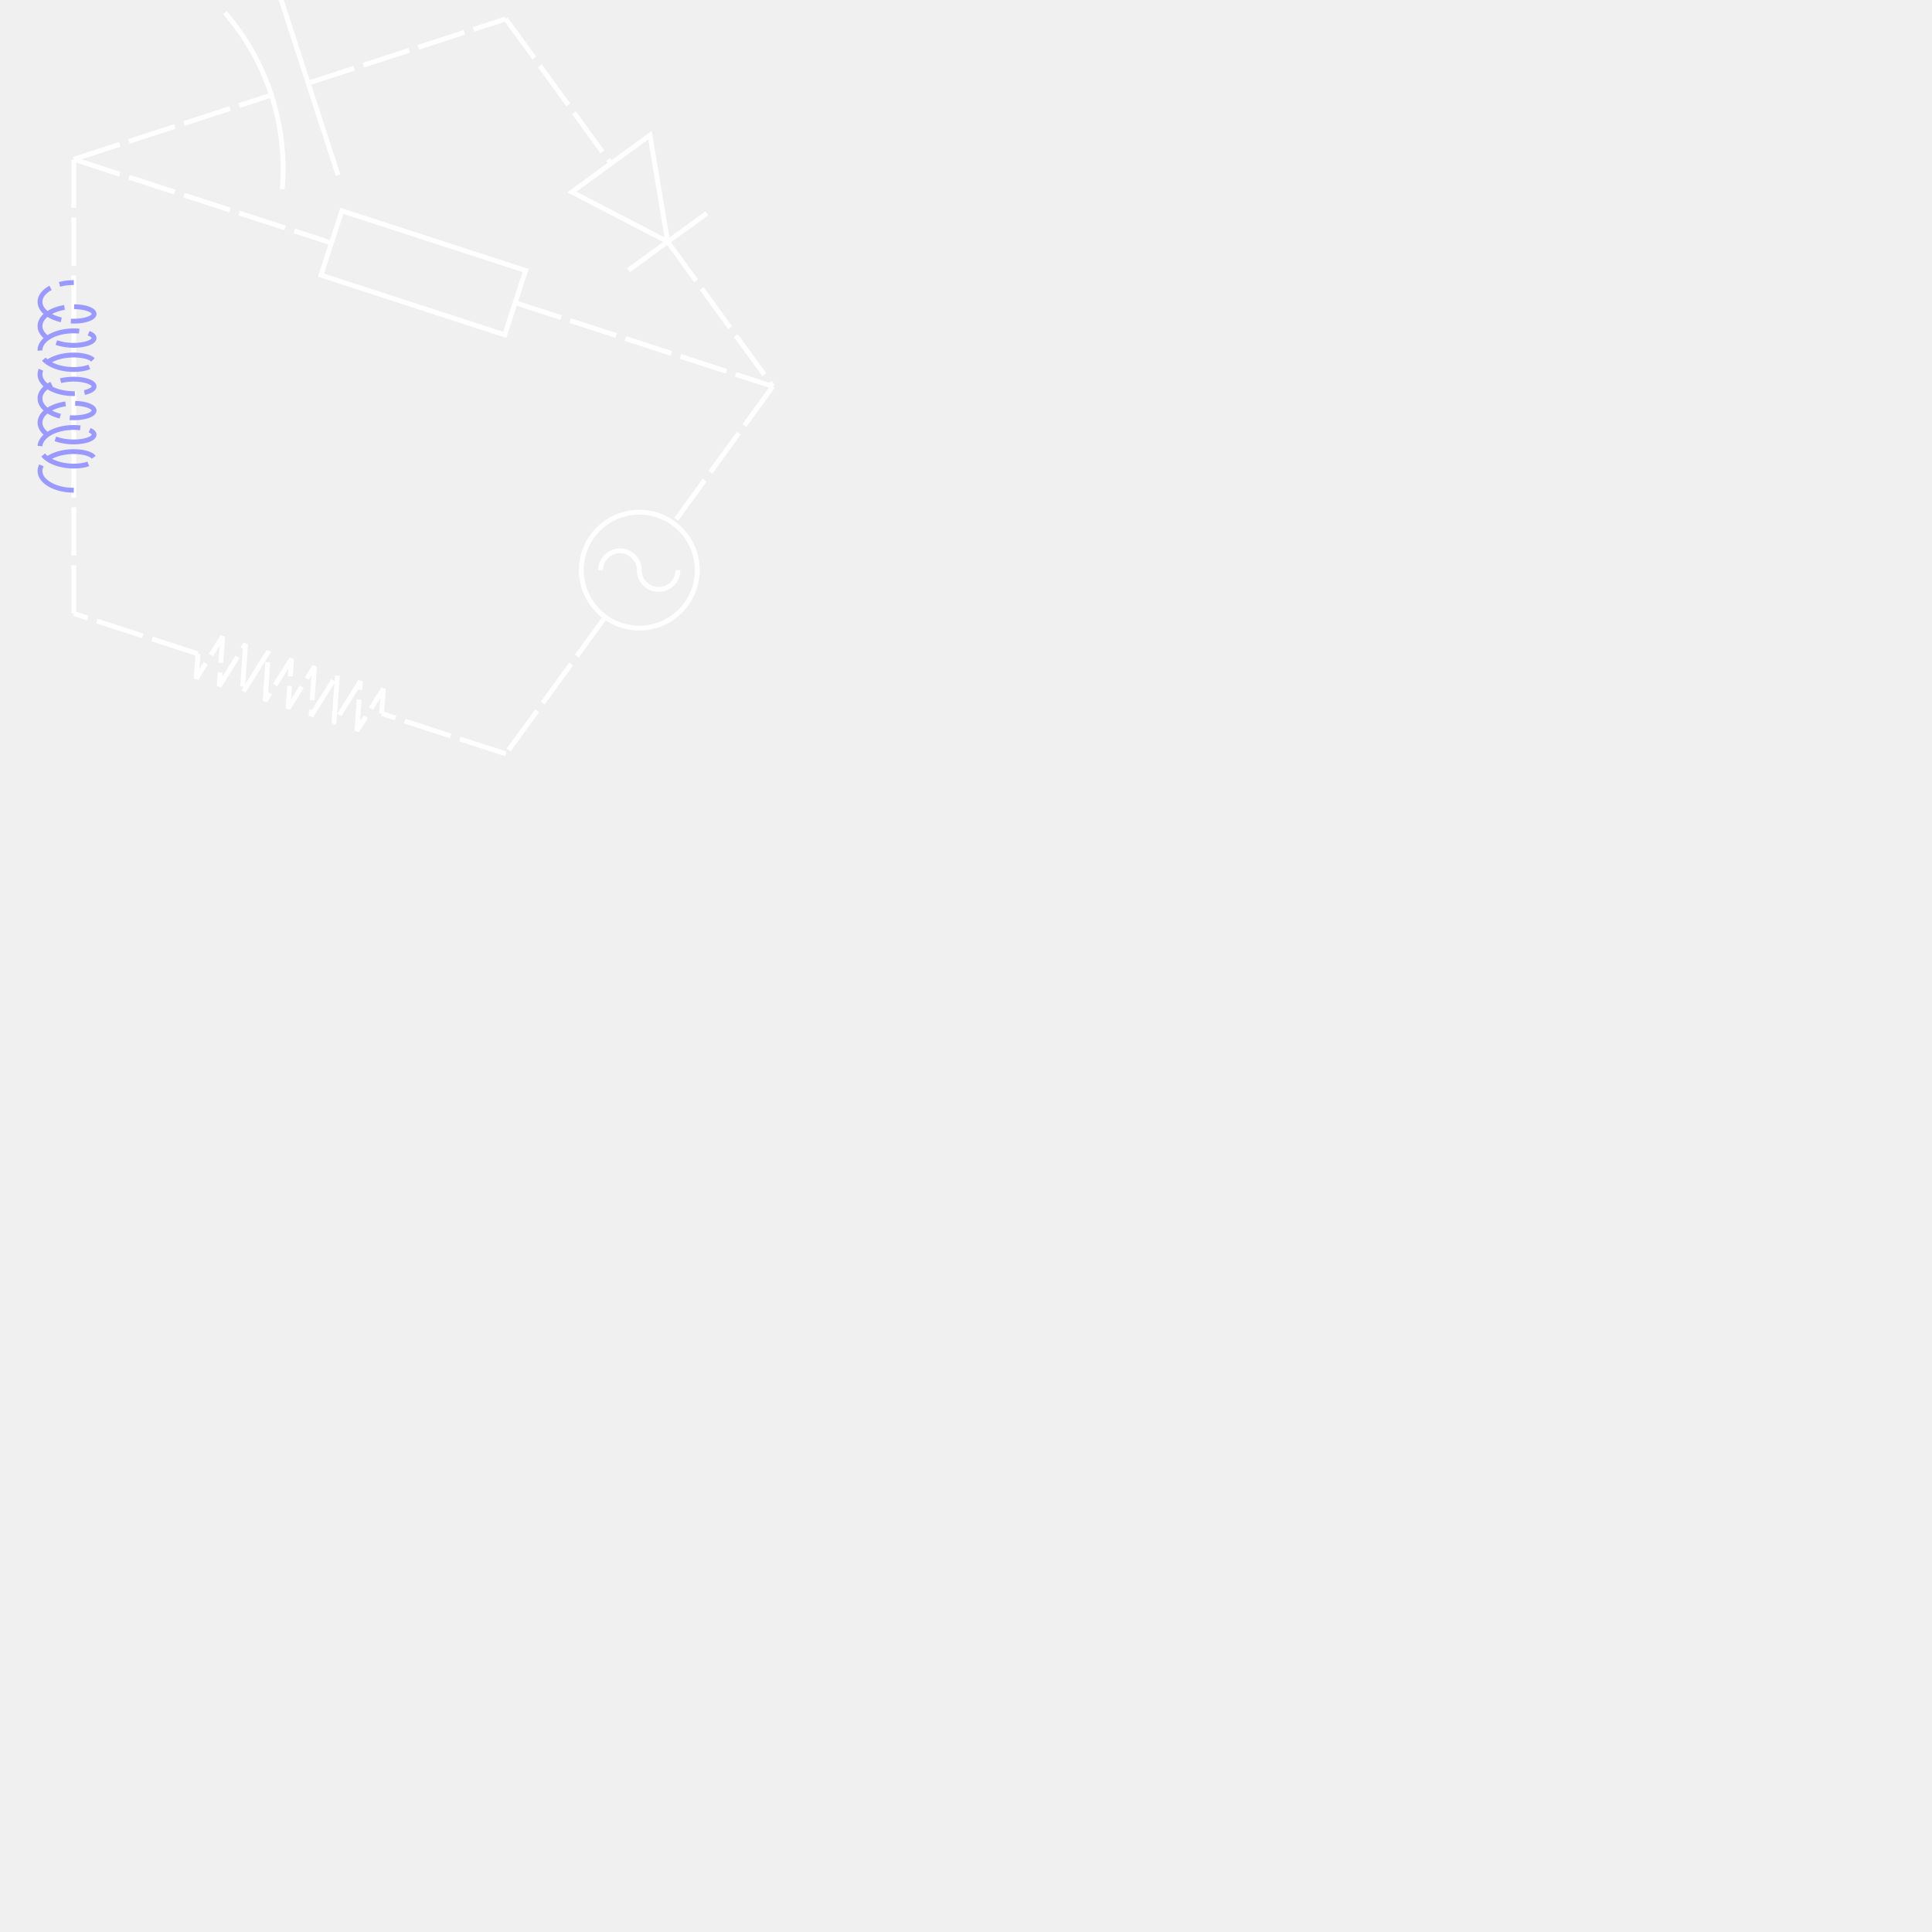
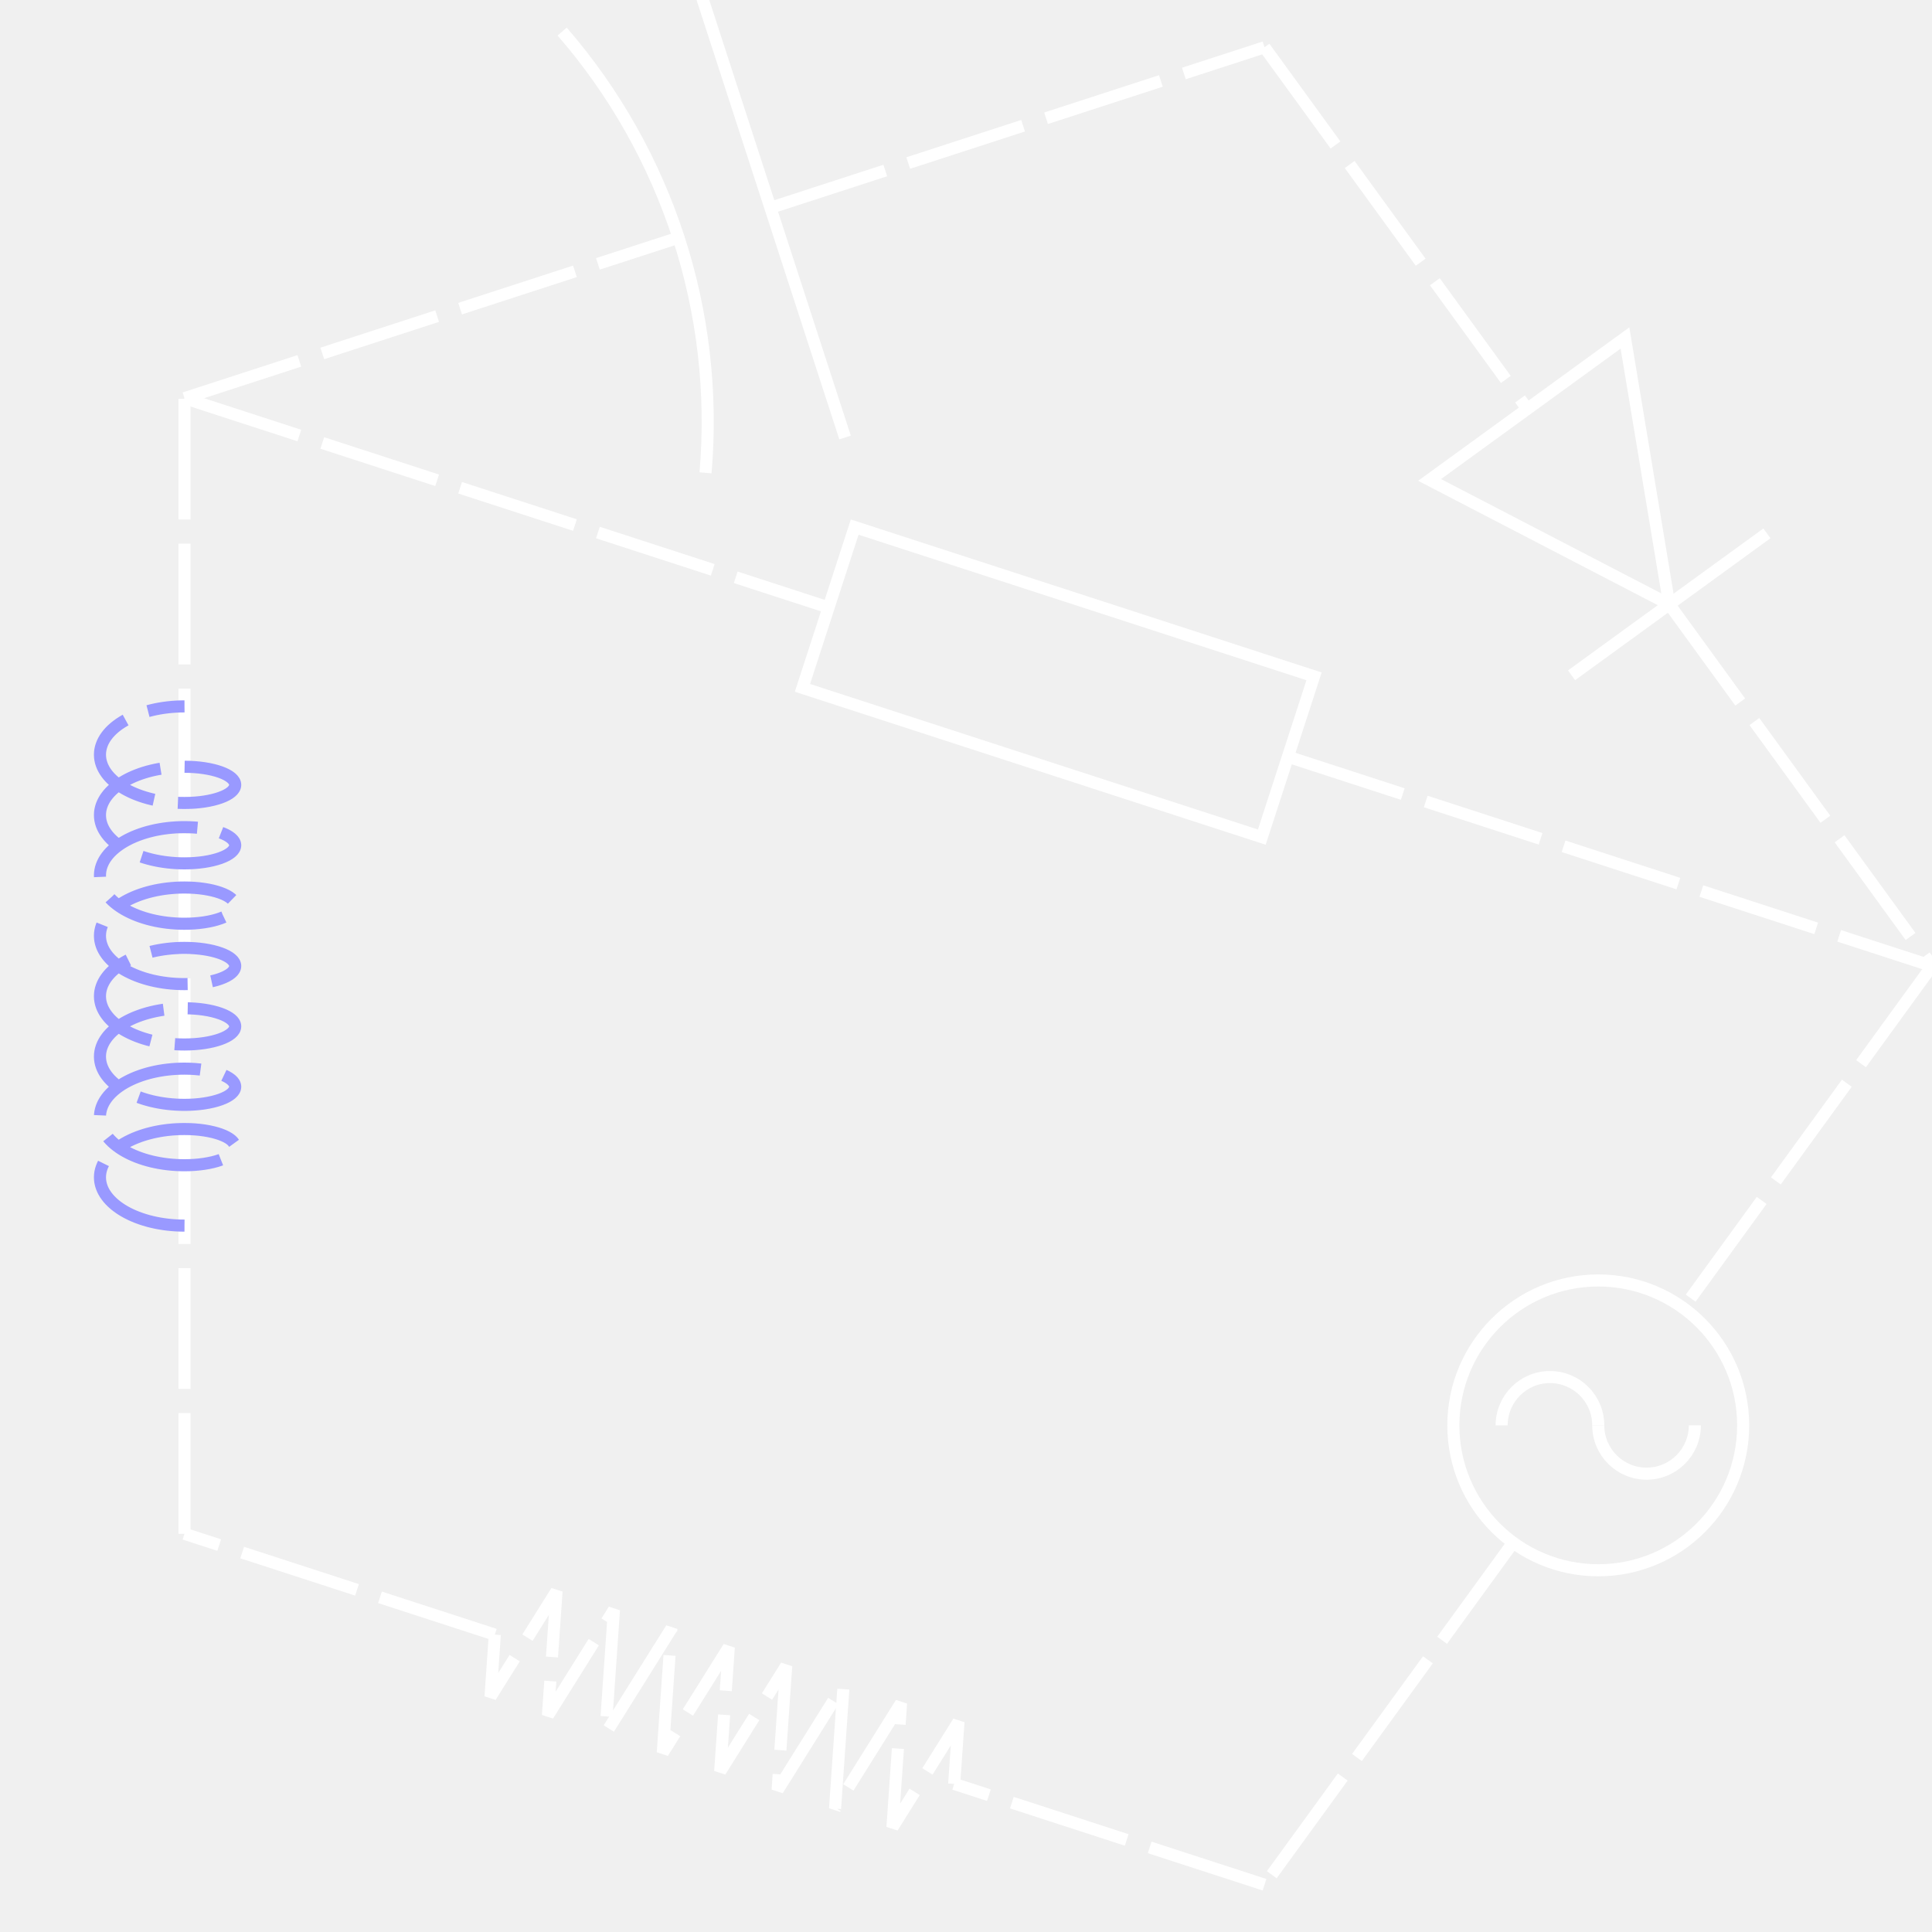
- <svg stroke="white" viewBox="0 0 2000 2000" width="300px" height="300px">
+ <svg xmlns="http://www.w3.org/2000/svg" stroke="white" viewBox="0 0 800 800" width="250px" height="250px">
  <style> 
    .text { 
        text-anchor: middle; 
        dominant-baseline: central;

        font: 66.667px sans-serif; 
        font-family: 'Recursive', sans-serif;
        font-weight: 100;

        fill: white;
    } 

    .wire {
        stroke: white;
        stroke-dasharray: 50 10;

        animation: flow 4s ease-in-out infinite alternate;
    }
    .inductor_wire {
        stroke: #9999FF;
        stroke-dasharray: 50 10;

        animation: flow 4s ease-in-out infinite alternate;
        animation-delay: 1s;
    }
    
    .flow_forward { animation: flow_pos 4s ease-in-out infinite alternate; }
    .flow_backward { animation: flow_neg 4s ease-in-out infinite alternate; }

    @keyframes flow { 
        to { stroke-dashoffset: -600; }
    }
    @keyframes flow_pos {
        from { opacity: 0; }
        to { opacity: 1; }
    }
    @keyframes flow_neg {
        from { opacity: 1; }
        to { opacity: 0; }
    }

    </style>
  <path class="wire" fill="none" stroke-width="5" shape-rendering="geometricPrecision" d="M800,400 L697.071,541.67" />
  <path class="wire" fill="none" stroke-width="5" shape-rendering="geometricPrecision" d="M626.536,638.752 L523.607,780.423" />
  <path fill="none" stroke-width="5" shape-rendering="geometricPrecision" d="M601.803,590.211 A60,60 0 0 1 721.803,590.211 M721.803,590.211 A60,60 0 0 1 601.803,590.211" />
  <path class="AC_source" fill="none" stroke-width="5" shape-rendering="geometricPrecision" d="M701.803,590.211 A20,20 0 0 1 661.803,590.211" />
  <path class="AC_source" fill="none" stroke-width="5" shape-rendering="geometricPrecision" d="M621.803,590.211 A20,20 0 0 1 661.803,590.211" />
  <path class="wire" fill="none" stroke-width="5" shape-rendering="geometricPrecision" d="M523.607,780.423 L395.106,738.67" />
  <path class="wire" fill="none" stroke-width="5" shape-rendering="geometricPrecision" d="M204.894,676.867 L76.393,635.114" />
  <path class="wire" fill="none" stroke-width="5" shape-rendering="geometricPrecision" d="M395.106,738.67 L395.106,738.67 L396.887,712.962 L369.548,756.652 L371.329,730.945 L371.329,730.945 L373.111,705.237 L345.772,748.927 L347.553,723.219 L347.553,723.219 L349.334,697.511 L321.995,741.202 L323.776,715.494 L323.776,715.494 L325.558,689.786 L298.219,733.476 L300,707.768 L300,707.768 L301.781,682.061 L274.442,725.751 L276.224,700.043 L276.224,700.043 L278.005,674.335 L250.666,718.025 L252.447,692.318 L252.447,692.318 L254.228,666.61 L226.889,710.3 L228.671,684.592 L228.671,684.592 L230.452,658.884 L203.113,702.574 L204.894,676.867" />
  <path class="wire" fill="none" stroke-width="5" shape-rendering="geometricPrecision" d="M76.393,635.114 L76.393,164.886" />
  <path class="inductor_wire" fill="none" stroke-width="5" shape-rendering="geometricPrecision" d="M76.393,507.5 A20,35 -90 0 1 76.393,467.5 L76.393,467.5 A7.5,21 -90 0 1 76.393,482.5 L76.393,482.5 A20,35 -90 0 1 76.393,442.5 L76.393,442.5 A7.5,21 -90 0 1 76.393,457.5 L76.393,457.5 A20,35 -90 0 1 76.393,417.5 L76.393,417.5 A7.5,21 -90 0 1 76.393,432.5 L76.393,432.5 A20,35 -90 0 1 76.393,392.5 L76.393,392.5 A7.5,21 -90 0 1 76.393,407.5 L76.393,407.5 A20,35 -90 0 1 76.393,367.5 L76.393,367.5 A7.5,21 -90 0 1 76.393,382.5 L76.393,382.5 A20,35 -90 0 1 76.393,342.5 L76.393,342.5 A7.5,21 -90 0 1 76.393,357.5 L76.393,357.5 A20,35 -90 0 1 76.393,317.5 L76.393,317.5 A7.5,21 -90 0 1 76.393,332.5 L76.393,332.5 A20,35 -90 0 1 76.393,292.5" />
  <path class="wire" fill="none" stroke-width="5" shape-rendering="geometricPrecision" d="M76.393,164.886 L280.979,98.412" />
  <path class="wire" fill="none" stroke-width="5" shape-rendering="geometricPrecision" d="M319.021,86.051 L523.607,19.577" />
  <path fill="none" stroke-width="5" shape-rendering="geometricPrecision" d="M232.779,13.077 A246.658,246.658 -18 0 1 292.143,195.781" />
  <path fill="none" stroke-width="5" shape-rendering="geometricPrecision" d="M349.923,181.157 L288.119,-9.054" />
  <path class="wire" fill="none" stroke-width="5" shape-rendering="geometricPrecision" d="M523.607,19.577 L632.414,169.338" />
  <path class="wire" fill="none" stroke-width="5" shape-rendering="geometricPrecision" d="M691.193,250.24 L800,400" />
  <path fill="none" stroke-width="5" shape-rendering="geometricPrecision" d="M591.963,198.727 L591.963,198.727 L672.865,139.949 L691.193,250.24 L731.644,220.85 L650.742,279.629 L691.193,250.24Z" />
  <path class="wire" fill="none" stroke-width="5" shape-rendering="geometricPrecision" d="M76.393,164.886 L343.091,251.541" />
  <path class="wire" fill="none" stroke-width="5" shape-rendering="geometricPrecision" d="M533.302,313.345 L800,400" />
  <path fill="none" stroke-width="5" shape-rendering="geometricPrecision" d="M332.275,284.828 L332.275,284.828 L522.487,346.632 L544.118,280.058 L353.907,218.254Z" />
</svg>
